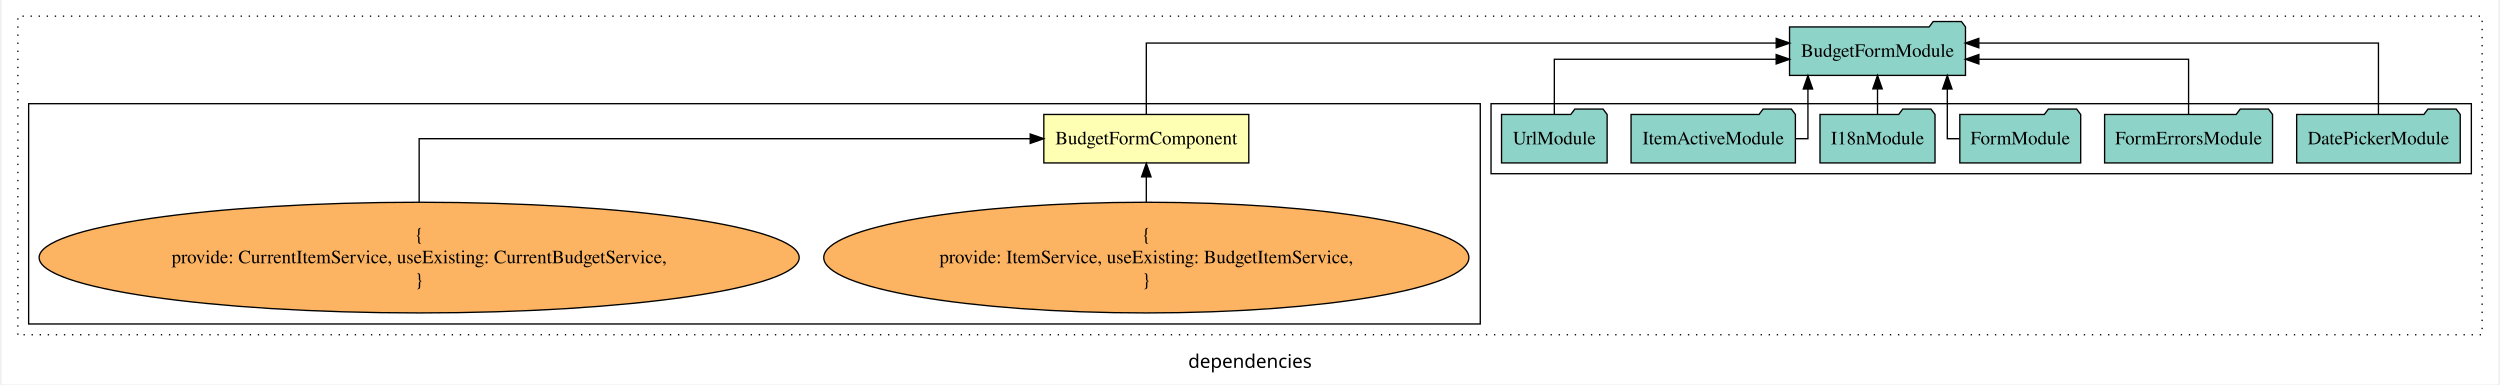
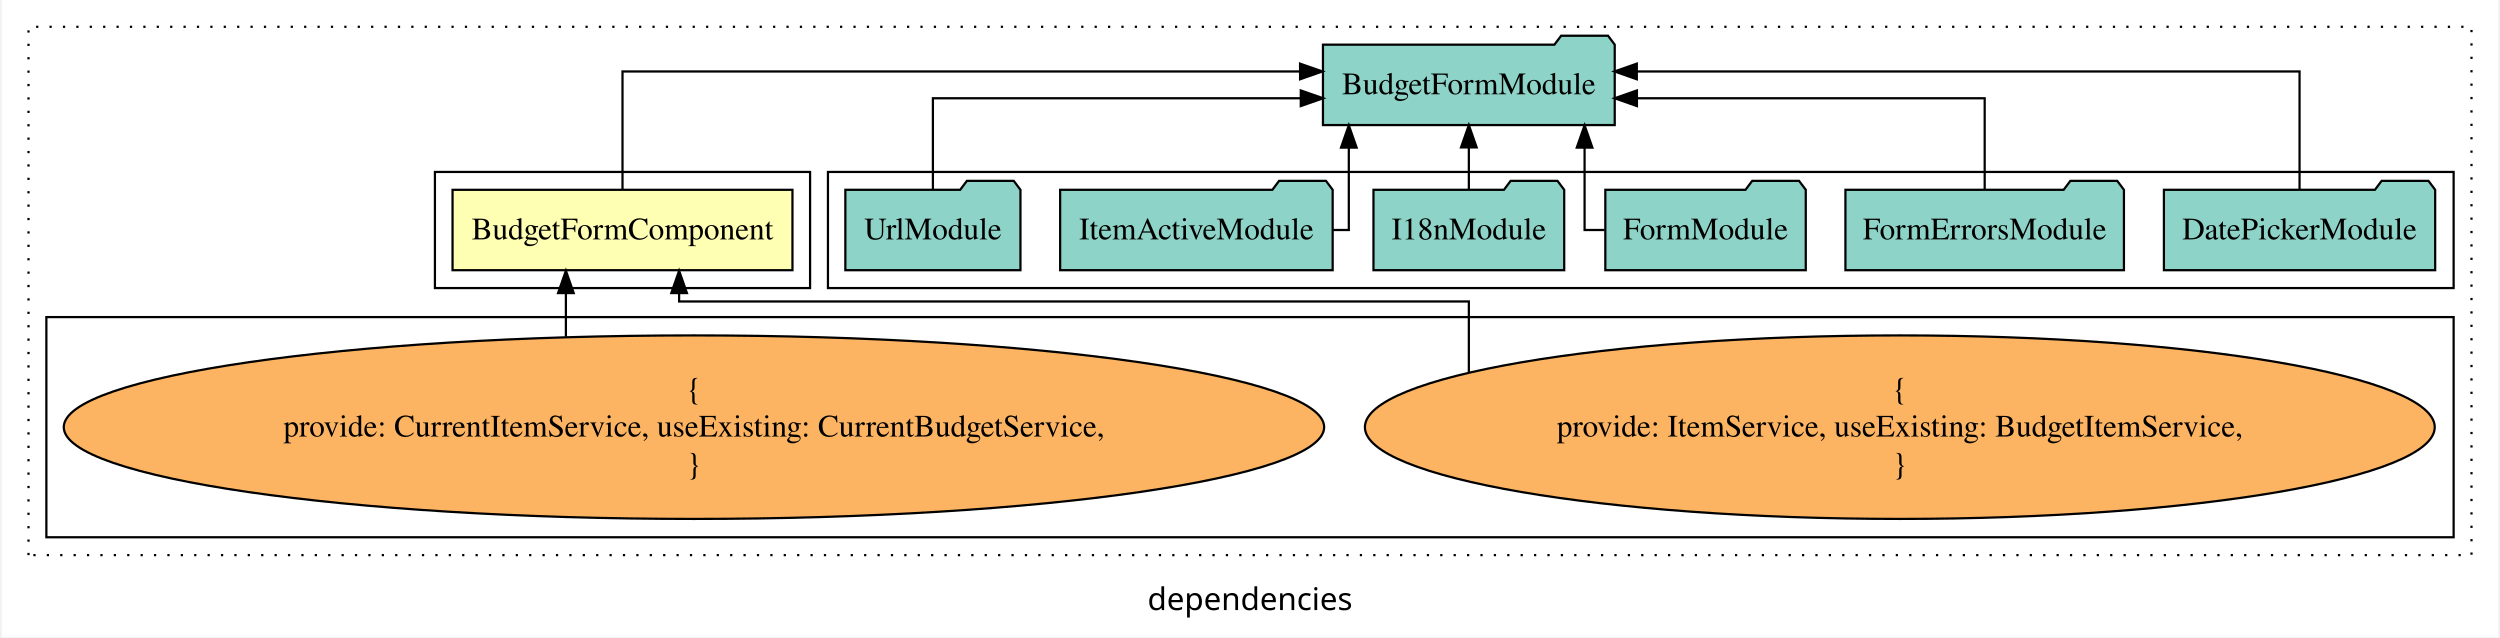
- <svg xmlns="http://www.w3.org/2000/svg" width="1854pt" height="285pt" viewBox="0.00 0.00 1854.00 285.39">
+ <svg xmlns="http://www.w3.org/2000/svg" width="1118pt" height="285pt" viewBox="0.00 0.00 1118.00 285.39">
  <g id="graph0" class="graph" transform="scale(1 1) rotate(0) translate(4 281.39)">
-     <polygon fill="white" stroke="transparent" points="-4,4 -4,-281.39 1850,-281.39 1850,4 -4,4" />
-     <text text-anchor="middle" x="923" y="-8.2" font-family="sans-serif" font-size="14.00">dependencies</text>
+     <polygon fill="white" stroke="transparent" points="-4,4 -4,-281.39 1114,-281.39 1114,4 -4,4" />
+     <text text-anchor="middle" x="555" y="-8.2" font-family="sans-serif" font-size="14.00">dependencies</text>
    <g id="clust1" class="cluster">
-       <polygon fill="none" stroke="black" stroke-dasharray="1,5" points="8,-32.8 8,-269.39 1838,-269.39 1838,-32.8 8,-32.8" />
+       <polygon fill="none" stroke="black" stroke-dasharray="1,5" points="8,-32.8 8,-269.39 1102,-269.39 1102,-32.8 8,-32.8" />
+     </g>
+     <g id="clust2" class="cluster">
+       <polygon fill="none" stroke="black" points="190,-152.39 190,-204.39 358,-204.39 358,-152.39 190,-152.39" />
    </g>
    <g id="clust4" class="cluster">
-       <polygon fill="none" stroke="black" points="1102,-152.39 1102,-204.39 1830,-204.39 1830,-152.39 1102,-152.39" />
+       <polygon fill="none" stroke="black" points="366,-152.39 366,-204.39 1094,-204.39 1094,-152.39 366,-152.39" />
    </g>
    <g id="clust3" class="cluster">
-       <polygon fill="none" stroke="black" points="16,-40.8 16,-204.39 1094,-204.39 1094,-40.8 16,-40.8" />
+       <polygon fill="none" stroke="black" points="16,-40.8 16,-139.39 1094,-139.39 1094,-40.8 16,-40.8" />
    </g>
    <g id="node1" class="node">
-       <polygon fill="#ffffb3" stroke="black" points="922.11,-196.39 769.89,-196.39 769.89,-160.39 922.11,-160.39 922.11,-196.39" />
-       <text text-anchor="middle" x="846" y="-174.19" font-family="Times,serif" font-size="14.00">BudgetFormComponent</text>
+       <polygon fill="#ffffb3" stroke="black" points="350.11,-196.39 197.89,-196.39 197.89,-160.39 350.11,-160.39 350.11,-196.39" />
+       <text text-anchor="middle" x="274" y="-174.19" font-family="Times,serif" font-size="14.00">BudgetFormComponent</text>
    </g>
    <g id="node2" class="node">
-       <polygon fill="#8dd3c7" stroke="black" points="1454.33,-261.39 1451.33,-265.39 1430.33,-265.39 1427.33,-261.39 1323.67,-261.39 1323.67,-225.39 1454.33,-225.39 1454.33,-261.39" />
-       <text text-anchor="middle" x="1389" y="-239.19" font-family="Times,serif" font-size="14.00">BudgetFormModule</text>
+       <polygon fill="#8dd3c7" stroke="black" points="718.33,-261.39 715.33,-265.39 694.33,-265.39 691.33,-261.39 587.67,-261.39 587.67,-225.39 718.33,-225.39 718.33,-261.39" />
+       <text text-anchor="middle" x="653" y="-239.19" font-family="Times,serif" font-size="14.00">BudgetFormModule</text>
    </g>
    <g id="edge1" class="edge">
-       <path fill="none" stroke="black" d="M846,-196.67C846,-217.71 846,-249.39 846,-249.39 846,-249.39 1313.77,-249.39 1313.77,-249.39" />
-       <polygon fill="black" stroke="black" points="1313.77,-252.89 1323.77,-249.39 1313.77,-245.89 1313.77,-252.89" />
+       <path fill="none" stroke="black" d="M274,-196.67C274,-217.71 274,-249.39 274,-249.39 274,-249.39 577.42,-249.39 577.42,-249.39" />
+       <polygon fill="black" stroke="black" points="577.42,-252.89 587.42,-249.39 577.42,-245.89 577.42,-252.89" />
    </g>
    <g id="node3" class="node">
      <ellipse fill="#fdb462" stroke="black" cx="846" cy="-90.1" rx="239.54" ry="41.09" />
      <text text-anchor="middle" x="846" y="-102.7" font-family="Times,serif" font-size="14.00">{</text>
      <text text-anchor="middle" x="846" y="-85.9" font-family="Times,serif" font-size="14.00">    provide: ItemService, useExisting: BudgetItemService,</text>
      <text text-anchor="middle" x="846" y="-69.1" font-family="Times,serif" font-size="14.00">}</text>
    </g>
    <g id="edge2" class="edge">
-       <path fill="none" stroke="black" d="M846,-131.4C846,-131.4 846,-150.06 846,-150.06" />
-       <polygon fill="black" stroke="black" points="842.5,-150.06 846,-160.06 849.5,-150.06 842.5,-150.06" />
+       <path fill="none" stroke="black" d="M653,-114.62C653,-129.79 653,-146.39 653,-146.39 653,-146.39 299.35,-146.39 299.35,-146.39 299.35,-146.39 299.35,-150.15 299.35,-150.15" />
+       <polygon fill="black" stroke="black" points="295.85,-150.15 299.35,-160.15 302.85,-150.15 295.85,-150.15" />
    </g>
    <g id="node4" class="node">
      <ellipse fill="#fdb462" stroke="black" cx="306" cy="-90.1" rx="282.21" ry="41.09" />
      <text text-anchor="middle" x="306" y="-102.7" font-family="Times,serif" font-size="14.00">{</text>
      <text text-anchor="middle" x="306" y="-85.9" font-family="Times,serif" font-size="14.00">    provide: CurrentItemService, useExisting: CurrentBudgetService,</text>
      <text text-anchor="middle" x="306" y="-69.1" font-family="Times,serif" font-size="14.00">}</text>
    </g>
    <g id="edge3" class="edge">
-       <path fill="none" stroke="black" d="M306,-131.4C306,-154.38 306,-178.39 306,-178.39 306,-178.39 759.78,-178.39 759.78,-178.39" />
-       <polygon fill="black" stroke="black" points="759.78,-181.89 769.78,-178.39 759.78,-174.89 759.78,-181.89" />
+       <path fill="none" stroke="black" d="M248.65,-130.62C248.65,-130.62 248.65,-150.15 248.65,-150.15" />
+       <polygon fill="black" stroke="black" points="245.15,-150.15 248.65,-160.15 252.15,-150.15 245.15,-150.15" />
    </g>
    <g id="node5" class="node">
-       <polygon fill="#8dd3c7" stroke="black" points="1821.74,-196.39 1818.74,-200.39 1797.74,-200.39 1794.74,-196.39 1700.26,-196.39 1700.26,-160.39 1821.74,-160.39 1821.74,-196.39" />
-       <text text-anchor="middle" x="1761" y="-174.19" font-family="Times,serif" font-size="14.00">DatePickerModule</text>
+       <polygon fill="#8dd3c7" stroke="black" points="1085.74,-196.39 1082.74,-200.39 1061.74,-200.39 1058.74,-196.39 964.26,-196.39 964.26,-160.39 1085.74,-160.39 1085.74,-196.39" />
+       <text text-anchor="middle" x="1025" y="-174.19" font-family="Times,serif" font-size="14.00">DatePickerModule</text>
    </g>
    <g id="edge4" class="edge">
-       <path fill="none" stroke="black" d="M1761,-196.67C1761,-217.71 1761,-249.39 1761,-249.39 1761,-249.39 1464.22,-249.39 1464.22,-249.39" />
-       <polygon fill="black" stroke="black" points="1464.22,-245.89 1454.22,-249.39 1464.22,-252.89 1464.22,-245.89" />
+       <path fill="none" stroke="black" d="M1025,-196.67C1025,-217.71 1025,-249.39 1025,-249.39 1025,-249.39 728.22,-249.39 728.22,-249.39" />
+       <polygon fill="black" stroke="black" points="728.22,-245.89 718.22,-249.39 728.22,-252.89 728.22,-245.89" />
    </g>
    <g id="node6" class="node">
-       <polygon fill="#8dd3c7" stroke="black" points="1682.36,-196.39 1679.36,-200.39 1658.36,-200.39 1655.36,-196.39 1557.64,-196.39 1557.64,-160.39 1682.36,-160.39 1682.36,-196.39" />
-       <text text-anchor="middle" x="1620" y="-174.19" font-family="Times,serif" font-size="14.00">FormErrorsModule</text>
+       <polygon fill="#8dd3c7" stroke="black" points="946.36,-196.39 943.36,-200.39 922.36,-200.39 919.36,-196.39 821.64,-196.39 821.64,-160.39 946.36,-160.39 946.36,-196.39" />
+       <text text-anchor="middle" x="884" y="-174.19" font-family="Times,serif" font-size="14.00">FormErrorsModule</text>
    </g>
    <g id="edge5" class="edge">
-       <path fill="none" stroke="black" d="M1620,-196.41C1620,-213.76 1620,-237.39 1620,-237.39 1620,-237.39 1464.27,-237.39 1464.27,-237.39" />
-       <polygon fill="black" stroke="black" points="1464.27,-233.89 1454.27,-237.39 1464.27,-240.89 1464.27,-233.89" />
+       <path fill="none" stroke="black" d="M884,-196.41C884,-213.76 884,-237.39 884,-237.39 884,-237.39 728.27,-237.39 728.27,-237.39" />
+       <polygon fill="black" stroke="black" points="728.27,-233.89 718.27,-237.39 728.27,-240.89 728.27,-233.89" />
    </g>
    <g id="node7" class="node">
-       <polygon fill="#8dd3c7" stroke="black" points="1539.88,-196.39 1536.88,-200.39 1515.88,-200.39 1512.88,-196.39 1450.12,-196.39 1450.12,-160.39 1539.88,-160.39 1539.88,-196.39" />
-       <text text-anchor="middle" x="1495" y="-174.19" font-family="Times,serif" font-size="14.00">FormModule</text>
+       <polygon fill="#8dd3c7" stroke="black" points="803.88,-196.39 800.88,-200.39 779.88,-200.39 776.88,-196.39 714.12,-196.39 714.12,-160.39 803.88,-160.39 803.88,-196.39" />
+       <text text-anchor="middle" x="759" y="-174.19" font-family="Times,serif" font-size="14.00">FormModule</text>
    </g>
    <g id="edge6" class="edge">
-       <path fill="none" stroke="black" d="M1449.78,-178.39C1444.43,-178.39 1440.83,-178.39 1440.83,-178.39 1440.83,-178.39 1440.83,-215.28 1440.83,-215.28" />
-       <polygon fill="black" stroke="black" points="1437.33,-215.28 1440.83,-225.28 1444.33,-215.28 1437.33,-215.28" />
+       <path fill="none" stroke="black" d="M713.78,-178.39C708.43,-178.39 704.83,-178.39 704.83,-178.39 704.83,-178.39 704.83,-215.28 704.83,-215.28" />
+       <polygon fill="black" stroke="black" points="701.33,-215.28 704.83,-225.28 708.33,-215.28 701.33,-215.28" />
    </g>
    <g id="node8" class="node">
-       <polygon fill="#8dd3c7" stroke="black" points="1431.71,-196.39 1428.71,-200.39 1407.71,-200.39 1404.71,-196.39 1346.29,-196.39 1346.29,-160.39 1431.71,-160.39 1431.71,-196.39" />
-       <text text-anchor="middle" x="1389" y="-174.19" font-family="Times,serif" font-size="14.00">I18nModule</text>
+       <polygon fill="#8dd3c7" stroke="black" points="695.71,-196.39 692.71,-200.39 671.71,-200.39 668.71,-196.39 610.29,-196.39 610.29,-160.39 695.71,-160.39 695.71,-196.39" />
+       <text text-anchor="middle" x="653" y="-174.19" font-family="Times,serif" font-size="14.00">I18nModule</text>
    </g>
    <g id="edge7" class="edge">
-       <path fill="none" stroke="black" d="M1389,-196.5C1389,-196.5 1389,-215.38 1389,-215.38" />
-       <polygon fill="black" stroke="black" points="1385.5,-215.38 1389,-225.38 1392.5,-215.38 1385.5,-215.38" />
+       <path fill="none" stroke="black" d="M653,-196.5C653,-196.5 653,-215.38 653,-215.38" />
+       <polygon fill="black" stroke="black" points="649.5,-215.38 653,-225.38 656.5,-215.38 649.5,-215.38" />
    </g>
    <g id="node9" class="node">
-       <polygon fill="#8dd3c7" stroke="black" points="1328.02,-196.39 1325.02,-200.39 1304.02,-200.39 1301.02,-196.39 1205.98,-196.39 1205.98,-160.39 1328.02,-160.39 1328.02,-196.39" />
-       <text text-anchor="middle" x="1267" y="-174.19" font-family="Times,serif" font-size="14.00">ItemActiveModule</text>
+       <polygon fill="#8dd3c7" stroke="black" points="592.02,-196.39 589.02,-200.39 568.02,-200.39 565.02,-196.39 469.98,-196.39 469.98,-160.39 592.02,-160.39 592.02,-196.39" />
+       <text text-anchor="middle" x="531" y="-174.19" font-family="Times,serif" font-size="14.00">ItemActiveModule</text>
    </g>
    <g id="edge8" class="edge">
-       <path fill="none" stroke="black" d="M1328.13,-178.39C1333.72,-178.39 1337.33,-178.39 1337.33,-178.39 1337.33,-178.39 1337.33,-215.28 1337.33,-215.28" />
-       <polygon fill="black" stroke="black" points="1333.83,-215.28 1337.33,-225.28 1340.83,-215.28 1333.83,-215.28" />
+       <path fill="none" stroke="black" d="M592.2,-178.39C596.54,-178.39 599.25,-178.39 599.25,-178.39 599.25,-178.39 599.25,-215.28 599.25,-215.28" />
+       <polygon fill="black" stroke="black" points="595.75,-215.28 599.25,-225.28 602.75,-215.28 595.75,-215.28" />
    </g>
    <g id="node10" class="node">
-       <polygon fill="#8dd3c7" stroke="black" points="1188.21,-196.39 1185.21,-200.39 1164.21,-200.39 1161.21,-196.39 1109.79,-196.39 1109.79,-160.39 1188.21,-160.39 1188.21,-196.39" />
-       <text text-anchor="middle" x="1149" y="-174.19" font-family="Times,serif" font-size="14.00">UrlModule</text>
+       <polygon fill="#8dd3c7" stroke="black" points="452.21,-196.39 449.21,-200.39 428.21,-200.39 425.21,-196.39 373.79,-196.39 373.79,-160.39 452.21,-160.39 452.21,-196.39" />
+       <text text-anchor="middle" x="413" y="-174.19" font-family="Times,serif" font-size="14.00">UrlModule</text>
    </g>
    <g id="edge9" class="edge">
-       <path fill="none" stroke="black" d="M1149,-196.41C1149,-213.76 1149,-237.39 1149,-237.39 1149,-237.39 1313.74,-237.39 1313.74,-237.39" />
-       <polygon fill="black" stroke="black" points="1313.74,-240.89 1323.74,-237.39 1313.74,-233.89 1313.74,-240.89" />
+       <path fill="none" stroke="black" d="M413,-196.41C413,-213.76 413,-237.39 413,-237.39 413,-237.39 577.74,-237.39 577.74,-237.39" />
+       <polygon fill="black" stroke="black" points="577.74,-240.89 587.74,-237.39 577.74,-233.89 577.74,-240.89" />
    </g>
  </g>
</svg>
